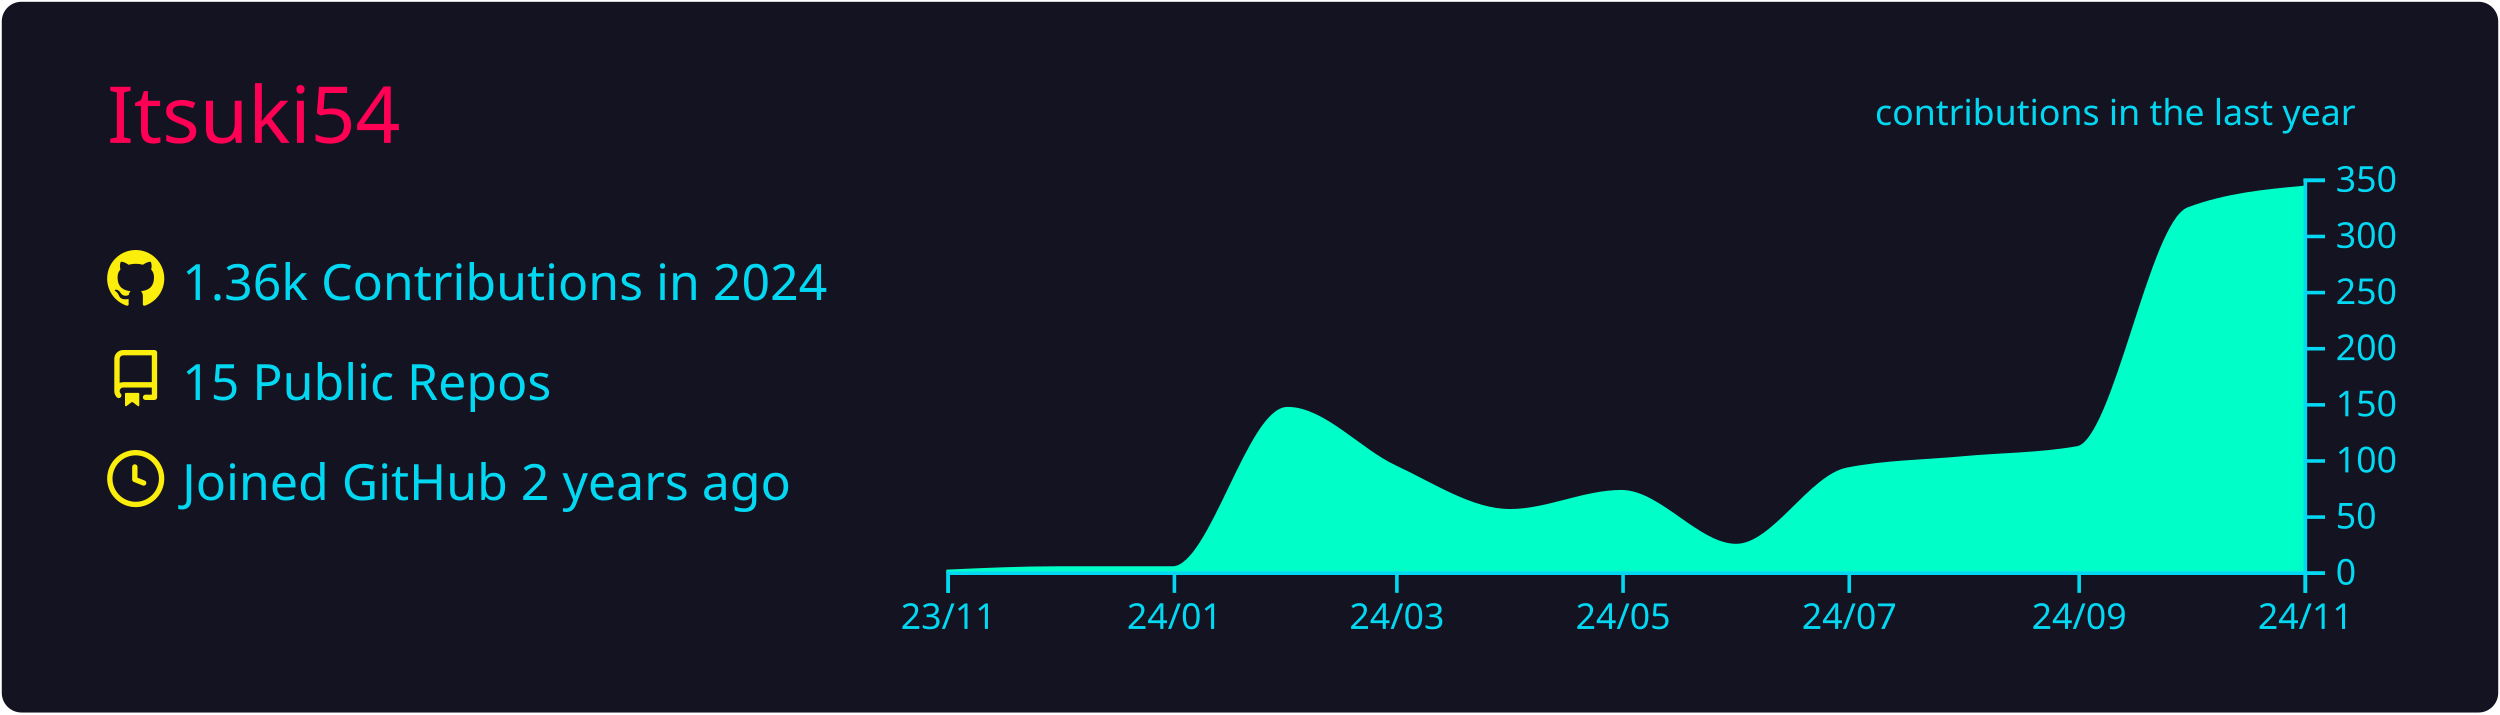
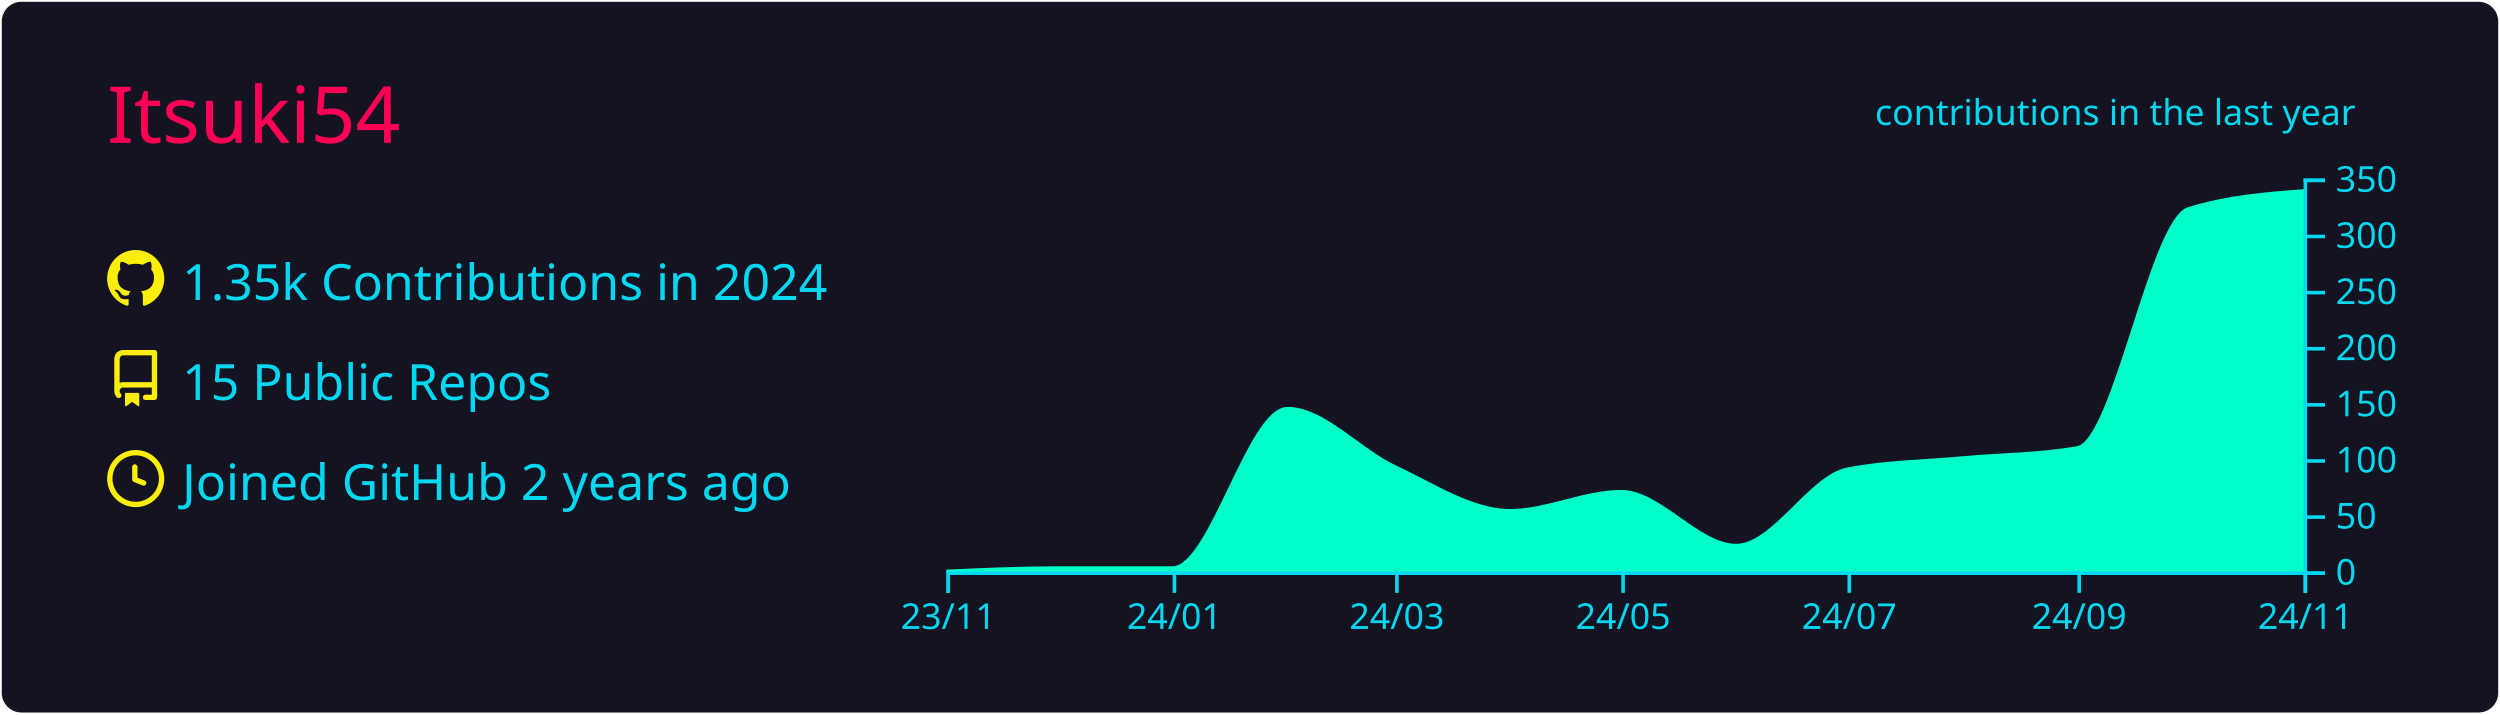
<svg xmlns="http://www.w3.org/2000/svg" width="700" height="200" viewBox="0 0 700 200">
  <style>* {
          font-family: 'Segoe UI', Ubuntu, "Helvetica Neue", Sans-Serif
        }</style>
  <rect x="1" y="1" rx="5" ry="5" height="99%" width="99.714%" stroke="#141321" stroke-width="1" fill="#141321" stroke-opacity="1" />
  <text x="30" y="40" style="font-size: 22px; fill: #ff0055;">Itsuki54</text>
  <g transform="translate(0,40)">
    <g transform="translate(30,30)">
      <g transform="translate(0,0)" width="14" height="14" fill="#fcee0c">
        <path fill-rule="evenodd" d="M8 0C3.58 0 0 3.58 0 8c0 3.54 2.29 6.53 5.47 7.59.4.07.55-.17.55-.38 0-.19-.01-.82-.01-1.49-2.01.37-2.53-.49-2.69-.94-.09-.23-.48-.94-.82-1.13-.28-.15-.68-.52-.01-.53.63-.01 1.08.58 1.23.82.72 1.21 1.87.87 2.33.66.07-.52.28-.87.51-1.07-1.78-.2-3.64-.89-3.64-3.95 0-.87.31-1.59.82-2.15-.08-.2-.36-1.02.08-2.12 0 0 .67-.21 2.2.82.64-.18 1.32-.27 2-.27.68 0 1.36.09 2 .27 1.53-1.04 2.2-.82 2.2-.82.44 1.1.16 1.92.08 2.12.51.56.82 1.27.82 2.15 0 3.07-1.87 3.75-3.65 3.95.29.25.54.73.54 1.48 0 1.07-.01 1.93-.01 2.2 0 .21.15.46.55.38A8.013 8.013 0 0016 8c0-4.42-3.58-8-8-8z" />
      </g>
      <g transform="translate(0,28)" width="14" height="14" fill="#fcee0c">
        <path fill-rule="evenodd" d="M2 2.5A2.5 2.5 0 014.5 0h8.75a.75.75 0 01.75.75v12.5a.75.75 0 01-.75.75h-2.5a.75.75 0 110-1.5h1.75v-2h-8a1 1 0 00-.714 1.7.75.75 0 01-1.072 1.05A2.495 2.495 0 012 11.5v-9zm10.5-1V9h-8c-.356 0-.694.074-1 .208V2.5a1 1 0 011-1h8zM5 12.25v3.25a.25.25 0 00.4.2l1.45-1.087a.25.25 0 01.3 0L8.6 15.7a.25.25 0 00.4-.2v-3.25a.25.25 0 00-.25-.25h-3.5a.25.25 0 00-.25.25z" />
      </g>
      <g transform="translate(0,56)" width="14" height="14" fill="#fcee0c">
        <path fill-rule="evenodd" d="M1.5 8a6.5 6.5 0 1113 0 6.5 6.5 0 01-13 0zM8 0a8 8 0 100 16A8 8 0 008 0zm.5 4.75a.75.75 0 00-1.5 0v3.5a.75.75 0 00.471.696l2.5 1a.75.75 0 00.557-1.392L8.5 7.742V4.75z" />
      </g>
-       <text x="21" y="14" style="fill: #03d8f3; font-size: 14px;">1.36k Contributions in 2024</text>
+       <text x="21" y="14" style="fill: #03d8f3; font-size: 14px;">1.35k Contributions in 2024</text>
      <text x="21" y="42" style="fill: #03d8f3; font-size: 14px;">15 Public Repos</text>
      <text x="21" y="70" style="fill: #03d8f3; font-size: 14px;">Joined GitHub 2 years ago</text>
    </g>
    <g color="#00ffc8" transform="translate(295,10)">
-       <path transform="translate(-30,0)" stroke="#00ffc8" fill="#00ffc8" opacity="1" d="M0,110C10.383,109.529,20.765,109.057,31.148,109.057C41.876,109.057,52.605,109.057,63.333,109.057C74.062,109.057,84.791,64.429,95.519,64.429C105.556,64.429,115.592,76.109,125.628,80.771C136.357,85.755,147.086,93.029,157.814,93.029C168.197,93.029,178.579,87.686,188.962,87.686C199.69,87.686,210.419,102.771,221.148,102.771C231.53,102.771,241.913,83.428,252.295,81.4C263.024,79.305,273.752,79.252,284.481,78.257C295.209,77.262,305.938,77.314,316.667,75.429C327.049,73.604,337.432,12.338,347.814,8.486C358.543,4.505,369.271,3.51,380,2.514L380,110C369.271,110,358.543,110,347.814,110C337.432,110,327.049,110,316.667,110C305.938,110,295.209,110,284.481,110C273.752,110,263.024,110,252.295,110C241.913,110,231.53,110,221.148,110C210.419,110,199.69,110,188.962,110C178.579,110,168.197,110,157.814,110C147.086,110,136.357,110,125.628,110C115.592,110,105.556,110,95.519,110C84.791,110,74.062,110,63.333,110C52.605,110,41.876,110,31.148,110C20.765,110,10.383,110,0,110Z" />
+       <path transform="translate(-30,0)" stroke="#00ffc8" fill="#00ffc8" opacity="1" d="M0,110C10.383,109.529,20.765,109.057,31.148,109.057C41.876,109.057,52.605,109.057,63.333,109.057C74.062,109.057,84.791,64.429,95.519,64.429C105.556,64.429,115.592,76.109,125.628,80.771C136.357,85.755,147.086,93.029,157.814,93.029C168.197,93.029,178.579,87.686,188.962,87.686C199.69,87.686,210.419,102.771,221.148,102.771C231.53,102.771,241.913,83.428,252.295,81.4C263.024,79.305,273.752,79.252,284.481,78.257C295.209,77.262,305.938,77.314,316.667,75.429C327.049,73.604,337.432,11.73,347.814,8.486C358.543,5.133,369.271,4.295,380,3.457L380,110C369.271,110,358.543,110,347.814,110C337.432,110,327.049,110,316.667,110C305.938,110,295.209,110,284.481,110C273.752,110,263.024,110,252.295,110C241.913,110,231.53,110,221.148,110C210.419,110,199.69,110,188.962,110C178.579,110,168.197,110,157.814,110C147.086,110,136.357,110,125.628,110C115.592,110,105.556,110,95.519,110C84.791,110,74.062,110,63.333,110C52.605,110,41.876,110,31.148,110C20.765,110,10.383,110,0,110Z" />
      <g color="#03d8f3" transform="translate(-30,110)" fill="none" font-size="10" font-family="sans-serif" text-anchor="middle">
        <path class="domain" stroke="currentColor" d="M0.5,6V0.5H380.5V6" />
        <g class="tick" opacity="1" transform="translate(0.5,0)">
          <line stroke="currentColor" y2="6" />
          <text fill="currentColor" y="9" dy="0.71em">23/11</text>
        </g>
        <g class="tick" opacity="1" transform="translate(63.83333,0)">
          <line stroke="currentColor" y2="6" />
          <text fill="currentColor" y="9" dy="0.71em">24/01</text>
        </g>
        <g class="tick" opacity="1" transform="translate(126.1284,0)">
          <line stroke="currentColor" y2="6" />
          <text fill="currentColor" y="9" dy="0.71em">24/03</text>
        </g>
        <g class="tick" opacity="1" transform="translate(189.4617,0)">
          <line stroke="currentColor" y2="6" />
          <text fill="currentColor" y="9" dy="0.71em">24/05</text>
        </g>
        <g class="tick" opacity="1" transform="translate(252.7951,0)">
          <line stroke="currentColor" y2="6" />
          <text fill="currentColor" y="9" dy="0.71em">24/07</text>
        </g>
        <g class="tick" opacity="1" transform="translate(317.1667,0)">
          <line stroke="currentColor" y2="6" />
          <text fill="currentColor" y="9" dy="0.71em">24/09</text>
        </g>
        <g class="tick" opacity="1" transform="translate(380.5,0)">
          <line stroke="currentColor" y2="6" />
          <text fill="currentColor" y="9" dy="0.71em">24/11</text>
        </g>
      </g>
      <g color="#03d8f3" transform="translate(350,0)" fill="none" font-size="10" font-family="sans-serif" text-anchor="start">
        <path class="domain" stroke="currentColor" d="M6,110.5H0.5V0.5H6" />
        <g class="tick" opacity="1" transform="translate(0,110.5)">
          <line stroke="currentColor" x2="6" />
          <text fill="currentColor" x="9" dy="0.32em">0</text>
        </g>
        <g class="tick" opacity="1" transform="translate(0,94.78571)">
          <line stroke="currentColor" x2="6" />
          <text fill="currentColor" x="9" dy="0.32em">50</text>
        </g>
        <g class="tick" opacity="1" transform="translate(0,79.07143)">
          <line stroke="currentColor" x2="6" />
          <text fill="currentColor" x="9" dy="0.32em">100</text>
        </g>
        <g class="tick" opacity="1" transform="translate(0,63.35714)">
          <line stroke="currentColor" x2="6" />
          <text fill="currentColor" x="9" dy="0.32em">150</text>
        </g>
        <g class="tick" opacity="1" transform="translate(0,47.64286)">
          <line stroke="currentColor" x2="6" />
          <text fill="currentColor" x="9" dy="0.32em">200</text>
        </g>
        <g class="tick" opacity="1" transform="translate(0,31.92857)">
          <line stroke="currentColor" x2="6" />
          <text fill="currentColor" x="9" dy="0.32em">250</text>
        </g>
        <g class="tick" opacity="1" transform="translate(0,16.21429)">
          <line stroke="currentColor" x2="6" />
          <text fill="currentColor" x="9" dy="0.32em">300</text>
        </g>
        <g class="tick" opacity="1" transform="translate(0,0.5)">
          <line stroke="currentColor" x2="6" />
          <text fill="currentColor" x="9" dy="0.32em">350</text>
        </g>
      </g>
      <g>
        <text y="-15" x="230" style="fill: #03d8f3; font-size: 10px;">contributions in the last year</text>
      </g>
    </g>
  </g>
</svg>
